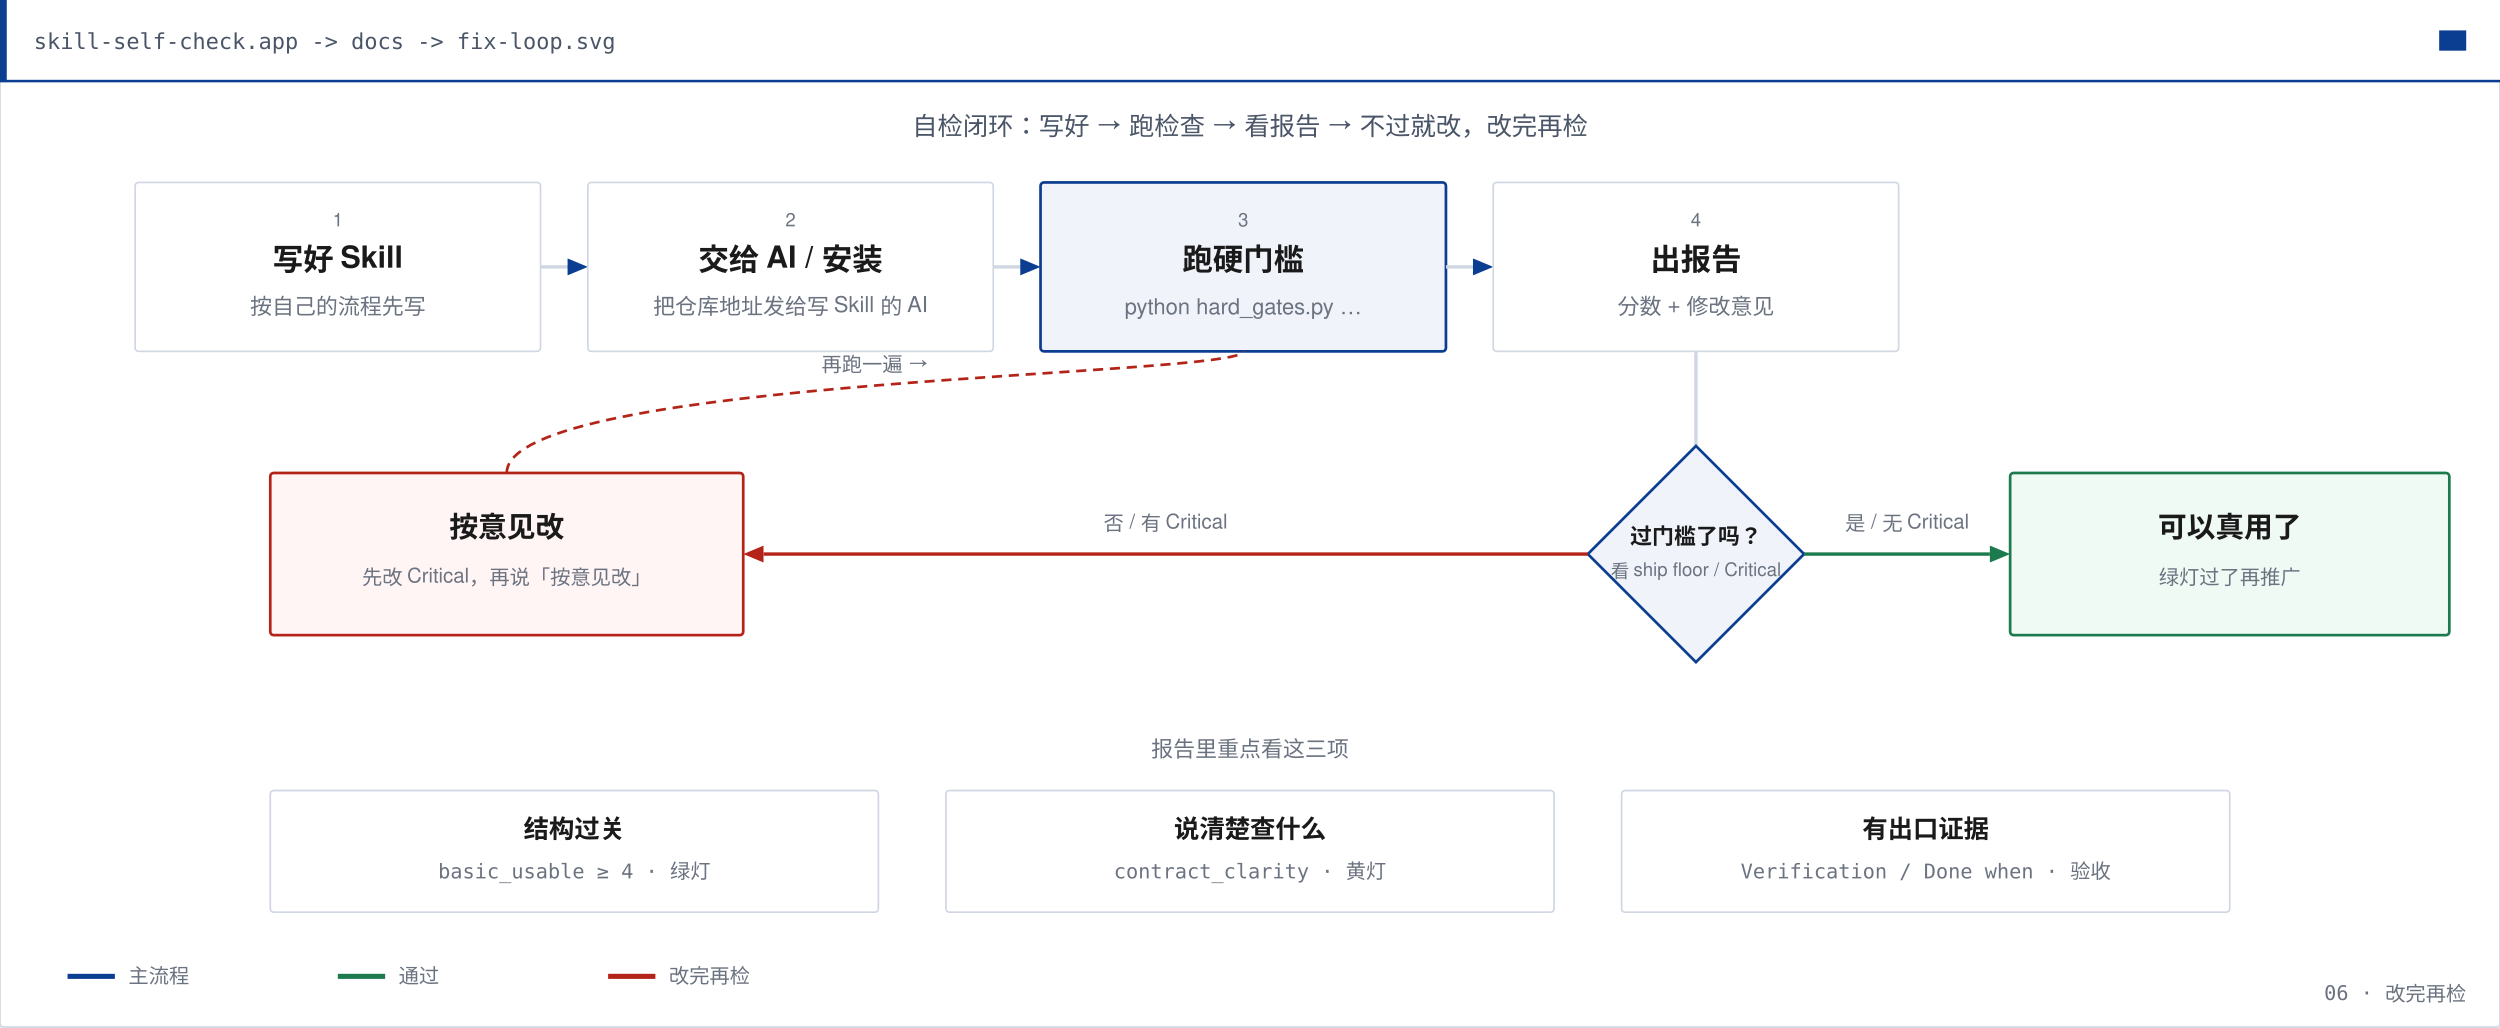
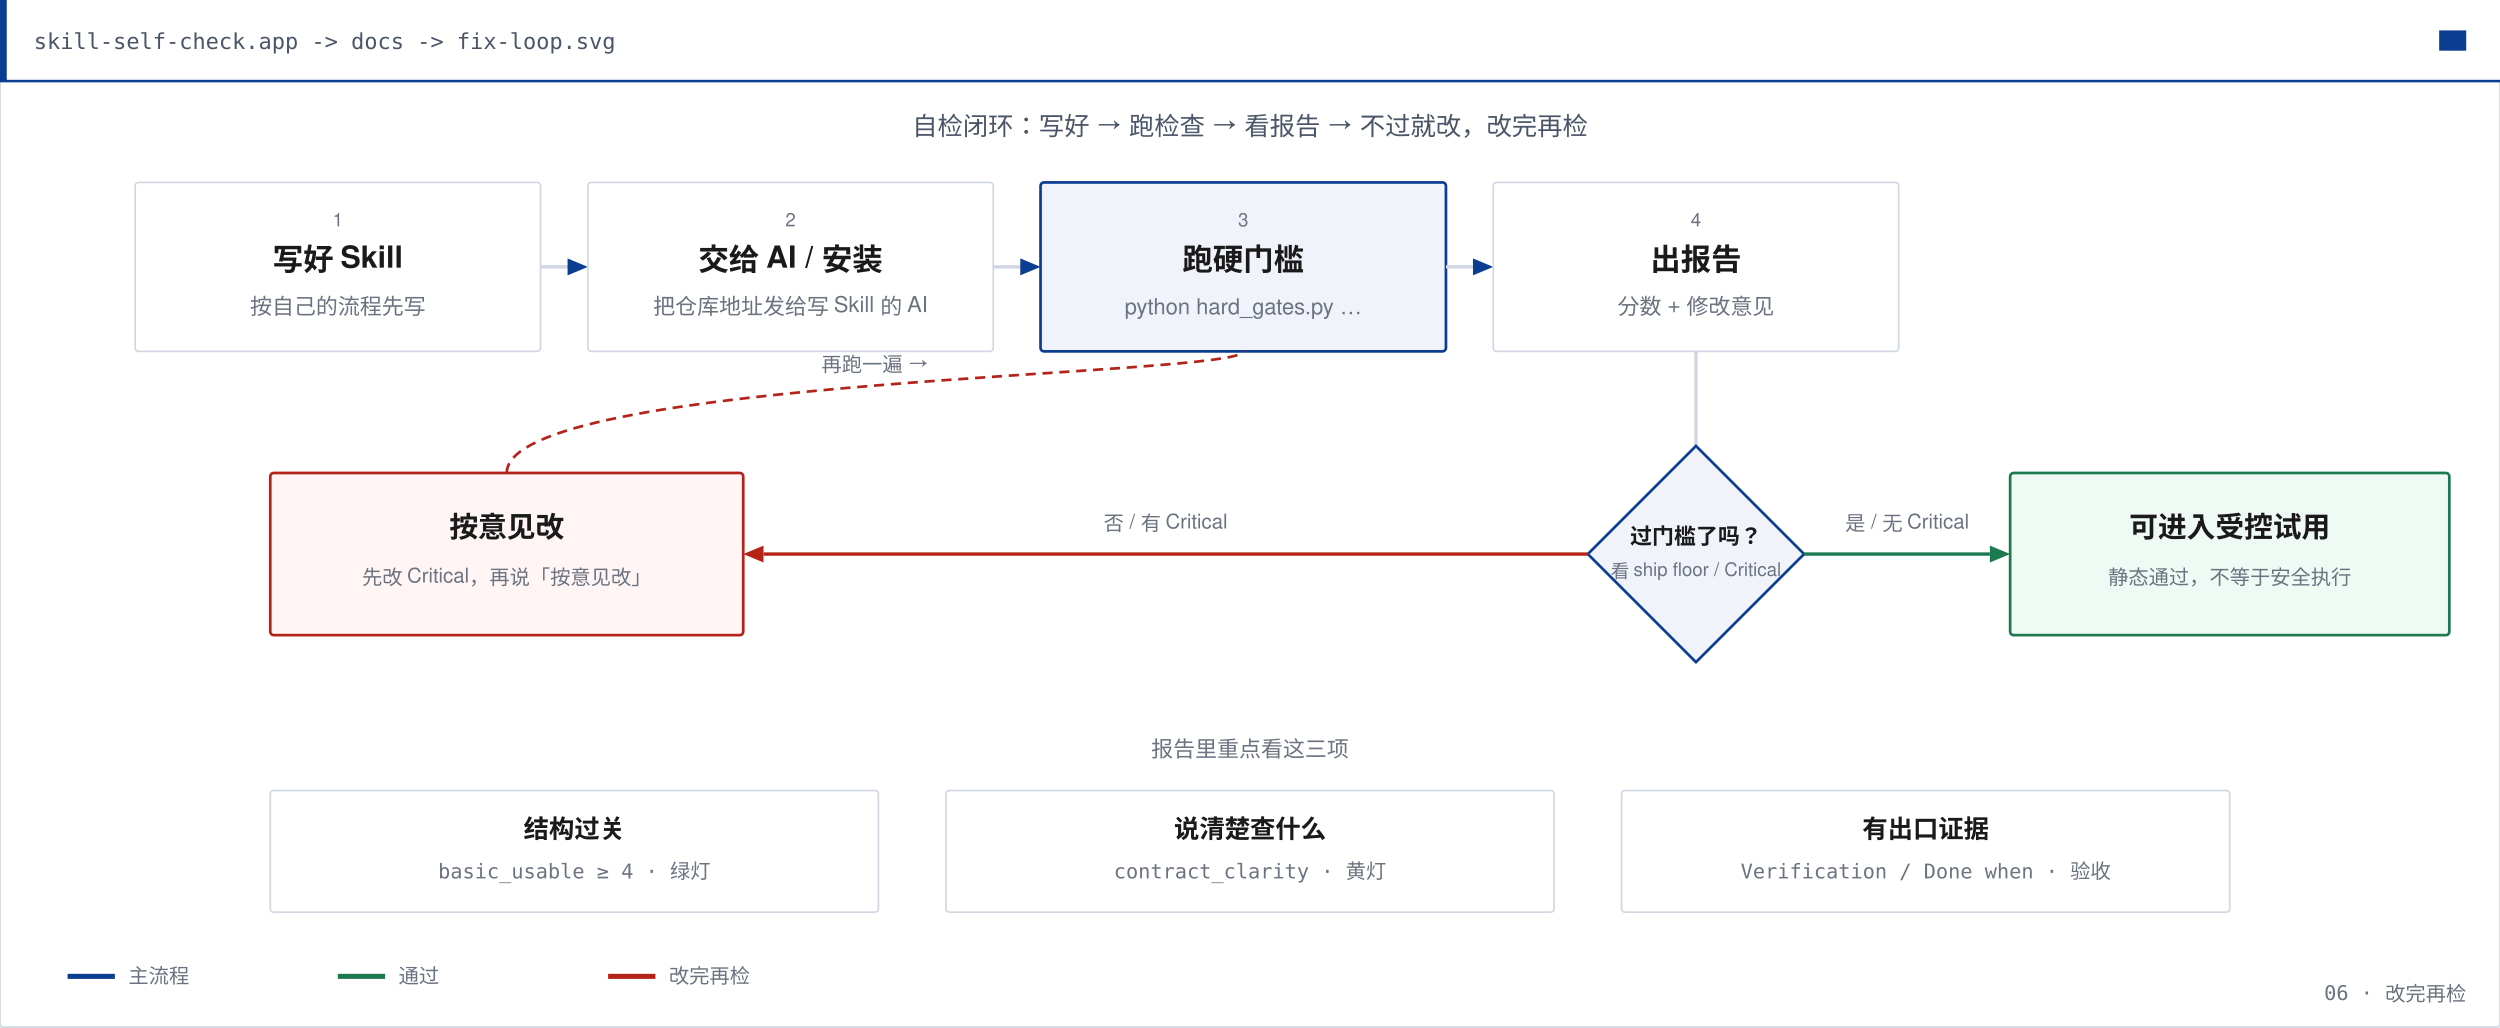
<svg xmlns="http://www.w3.org/2000/svg" viewBox="0 0 1480 608" width="1480" height="608" role="img" aria-label="skill-self-check.app -&gt; docs -&gt; fix-loop.svg">
  <defs>
    <style>
      .label { fill: #1A1A1A; font-family: "Helvetica Neue", Helvetica, Arial, "PingFang SC", "Microsoft YaHei", "Noto Sans SC", "Segoe UI", system-ui, sans-serif; font-weight: 600; }
      .label-sub { fill: #4A5568; font-family: "Helvetica Neue", Helvetica, Arial, "PingFang SC", "Microsoft YaHei", "Noto Sans SC", "Segoe UI", system-ui, sans-serif; font-weight: 400; }
      .label-tiny { fill: #6B7280; font-family: "Helvetica Neue", Helvetica, Arial, "PingFang SC", "Microsoft YaHei", "Noto Sans SC", "Segoe UI", system-ui, sans-serif; font-weight: 400; }
      .label-accent { fill: #0B3D91; font-family: "Helvetica Neue", Helvetica, Arial, "PingFang SC", "Microsoft YaHei", "Noto Sans SC", "Segoe UI", system-ui, sans-serif; font-weight: 600; }
      .mono { font-family: ui-monospace, SFMono-Regular, Menlo, Consolas, "Microsoft YaHei", monospace; }
    </style>
  </defs>
  <rect width="1480" height="608" rx="2" fill="#FFFFFF" stroke="#D0D7E2" stroke-width="1" />
  <rect x="0" y="0" width="1480" height="48" fill="#FFFFFF" />
  <rect x="0" y="0" width="4" height="48" fill="#0B3D91" />
  <line x1="0" y1="48" x2="1480" y2="48" stroke="#0B3D91" stroke-width="1.5" />
  <text x="20" y="29.0" fill="#4A5568" font-size="13" font-family="ui-monospace, SFMono-Regular, Menlo, Consolas, monospace">skill-self-check.app -&gt; docs -&gt; fix-loop.svg</text>
  <rect x="1444" y="18.0" width="16" height="12" fill="#0B3D91" />
  <g transform="translate(0, 48)">
    <text x="740.0" y="32" text-anchor="middle" class="label-sub" font-size="15">自检闭环：写好 → 跑检查 → 看报告 → 不过就改，改完再检</text>
    <rect x="80.0" y="60.0" width="240" height="100" rx="2" fill="#FFFFFF" stroke="#D0D7E2" stroke-width="1" />
    <text x="200.0" y="86.0" text-anchor="middle" class="label-tiny" font-size="11" letter-spacing="0.08em">1</text>
    <text x="200.0" y="112.0" text-anchor="middle" class="label" font-size="18">写好 Skill</text>
    <text x="200.0" y="138.0" text-anchor="middle" class="label-tiny" font-size="13">按自己的流程先写</text>
    <line x1="320.0" y1="110" x2="338.0" y2="110" stroke="#D0D7E2" stroke-width="2" />
    <polygon points="348.0,110 336.0,105 336.0,115" fill="#0B3D91" />
    <rect x="348.0" y="60.0" width="240" height="100" rx="2" fill="#FFFFFF" stroke="#D0D7E2" stroke-width="1" />
    <text x="468.0" y="86.0" text-anchor="middle" class="label-tiny" font-size="11" letter-spacing="0.08em">2</text>
    <text x="468.0" y="112.0" text-anchor="middle" class="label" font-size="18">交给 AI / 安装</text>
    <text x="468.0" y="138.0" text-anchor="middle" class="label-tiny" font-size="13">把仓库地址发给写 Skill 的 AI</text>
    <line x1="588.0" y1="110" x2="606.0" y2="110" stroke="#D0D7E2" stroke-width="2" />
    <polygon points="616.0,110 604.0,105 604.0,115" fill="#0B3D91" />
    <rect x="616.0" y="60.0" width="240" height="100" rx="2" fill="#F0F4FA" stroke="#0B3D91" stroke-width="1.6" />
    <text x="736.0" y="86.0" text-anchor="middle" class="label-tiny" font-size="11" letter-spacing="0.08em">3</text>
    <text x="736.0" y="112.0" text-anchor="middle" class="label" font-size="18">跑硬门槛</text>
    <text x="736.0" y="138.0" text-anchor="middle" class="label-tiny" font-size="13">python hard_gates.py …</text>
    <line x1="856.0" y1="110" x2="874.0" y2="110" stroke="#D0D7E2" stroke-width="2" />
    <polygon points="884.0,110 872.0,105 872.0,115" fill="#0B3D91" />
    <rect x="884.0" y="60.0" width="240" height="100" rx="2" fill="#FFFFFF" stroke="#D0D7E2" stroke-width="1" />
    <text x="1004.0" y="86.0" text-anchor="middle" class="label-tiny" font-size="11" letter-spacing="0.08em">4</text>
    <text x="1004.0" y="112.0" text-anchor="middle" class="label" font-size="18">出报告</text>
    <text x="1004.0" y="138.0" text-anchor="middle" class="label-tiny" font-size="13">分数 + 修改意见</text>
    <line x1="1004.0" y1="160.0" x2="1004.0" y2="216" stroke="#D0D7E2" stroke-width="2" />
    <polygon points="1004.0,216 1068.0,280 1004.0,344 940.0,280" fill="#F0F4FA" stroke="#0B3D91" stroke-width="1.6" />
    <text x="1004.0" y="274" text-anchor="middle" class="label" font-size="13">过门槛了吗？</text>
    <text x="1004.0" y="294" text-anchor="middle" class="label-tiny" font-size="11">看 ship floor / Critical</text>
    <rect x="160.0" y="232.0" width="280" height="96" rx="2" fill="#FFF5F5" stroke="#B42318" stroke-width="1.6" />
    <text x="300" y="270.0" text-anchor="middle" class="label" font-size="17" fill="#B42318">按意见改</text>
    <text x="300" y="298.0" text-anchor="middle" class="label-tiny" font-size="12">先改 Critical，再说「按意见改」</text>
    <line x1="940.0" y1="280" x2="452.0" y2="280" stroke="#B42318" stroke-width="2" />
    <polygon points="440.0,280 452.0,275 452.0,285" fill="#B42318" />
    <text x="690.0" y="266" text-anchor="middle" fill="#B42318" font-size="12" class="label-tiny">否 / 有 Critical</text>
    <path d="M 300 232.0 C 300 175, 736.0 175, 736.0 160.0" fill="none" stroke="#B42318" stroke-width="1.6" stroke-dasharray="6 4" />
    <text x="518.0" y="172" text-anchor="middle" fill="#B42318" font-size="12" class="label-tiny">再跑一遍 →</text>
    <rect x="1190.0" y="232.0" width="260" height="96" rx="2" fill="#F0Faf4" stroke="#1B7A4E" stroke-width="1.6" />
-     <text x="1320" y="270.0" text-anchor="middle" class="label" font-size="17" fill="#1B7A4E">可以真用了</text>
-     <text x="1320" y="298.0" text-anchor="middle" class="label-tiny" font-size="12">绿灯过了再推广</text>
+     <text x="1320" y="270.0" text-anchor="middle" class="label" font-size="17" fill="#1B7A4E">可进入受控试用</text>
+     <text x="1320" y="298.0" text-anchor="middle" class="label-tiny" font-size="12">静态通过，不等于安全执行</text>
    <line x1="1068.0" y1="280" x2="1178.0" y2="280" stroke="#1B7A4E" stroke-width="2" />
    <polygon points="1190.0,280 1178.0,275 1178.0,285" fill="#1B7A4E" />
    <text x="1129.0" y="266" text-anchor="middle" fill="#1B7A4E" font-size="12" class="label-tiny">是 / 无 Critical</text>
    <text x="740.0" y="400" text-anchor="middle" class="label-tiny" font-size="13">报告里重点看这三项</text>
    <rect x="160.0" y="420" width="360" height="72" rx="2" fill="#FFFFFF" stroke="#D0D7E2" stroke-width="1" />
    <text x="340.0" y="448" text-anchor="middle" class="label" font-size="15">结构过关</text>
    <text x="340.0" y="472" text-anchor="middle" class="label-tiny mono" font-size="12">basic_usable ≥ 4 · 绿灯</text>
    <rect x="560.0" y="420" width="360" height="72" rx="2" fill="#FFFFFF" stroke="#D0D7E2" stroke-width="1" />
    <text x="740.0" y="448" text-anchor="middle" class="label" font-size="15">说清楚查什么</text>
    <text x="740.0" y="472" text-anchor="middle" class="label-tiny mono" font-size="12">contract_clarity · 黄灯</text>
    <rect x="960.0" y="420" width="360" height="72" rx="2" fill="#FFFFFF" stroke="#D0D7E2" stroke-width="1" />
    <text x="1140.0" y="448" text-anchor="middle" class="label" font-size="15">有出口证据</text>
    <text x="1140.0" y="472" text-anchor="middle" class="label-tiny mono" font-size="12">Verification / Done when · 验收</text>
    <line x1="40" y1="530" x2="68" y2="530" stroke="#0B3D91" stroke-width="3" />
    <text x="76" y="534" class="label-tiny" font-size="12">主流程</text>
    <line x1="200" y1="530" x2="228" y2="530" stroke="#1B7A4E" stroke-width="3" />
    <text x="236" y="534" class="label-tiny" font-size="12">通过</text>
    <line x1="360" y1="530" x2="388" y2="530" stroke="#B42318" stroke-width="3" />
    <text x="396" y="534" class="label-tiny" font-size="12">改完再检</text>
    <text x="1460" y="544" text-anchor="end" class="label-tiny mono">06 · 改完再检</text>
  </g>
</svg>
